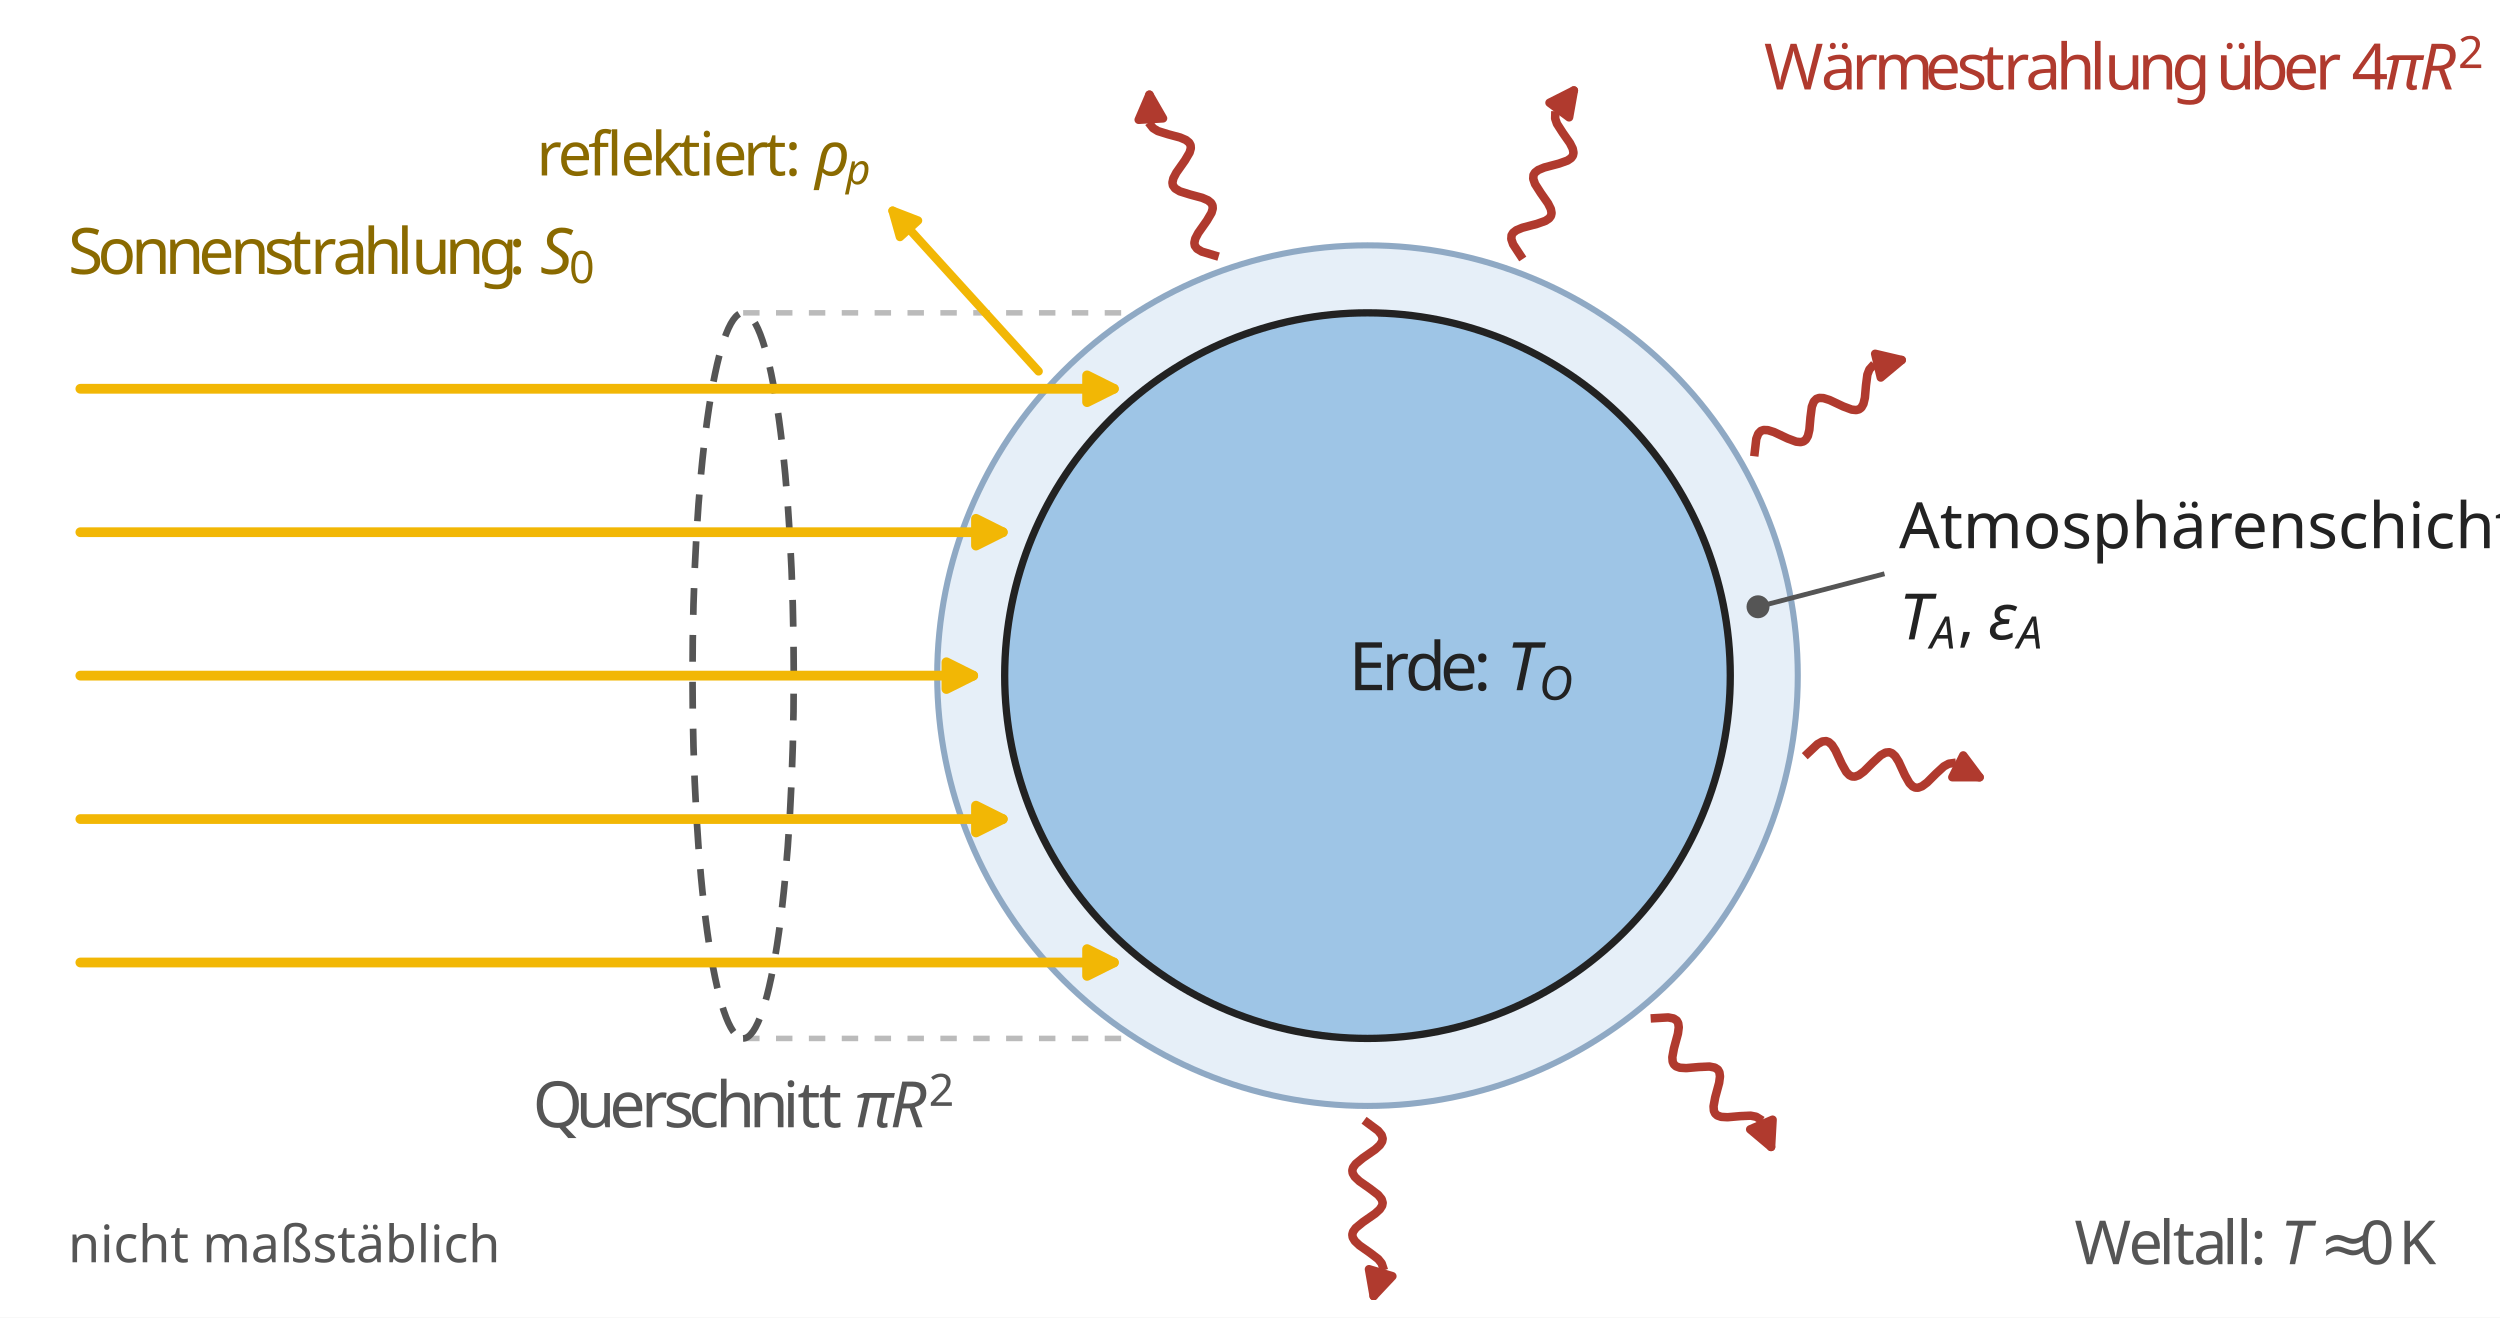
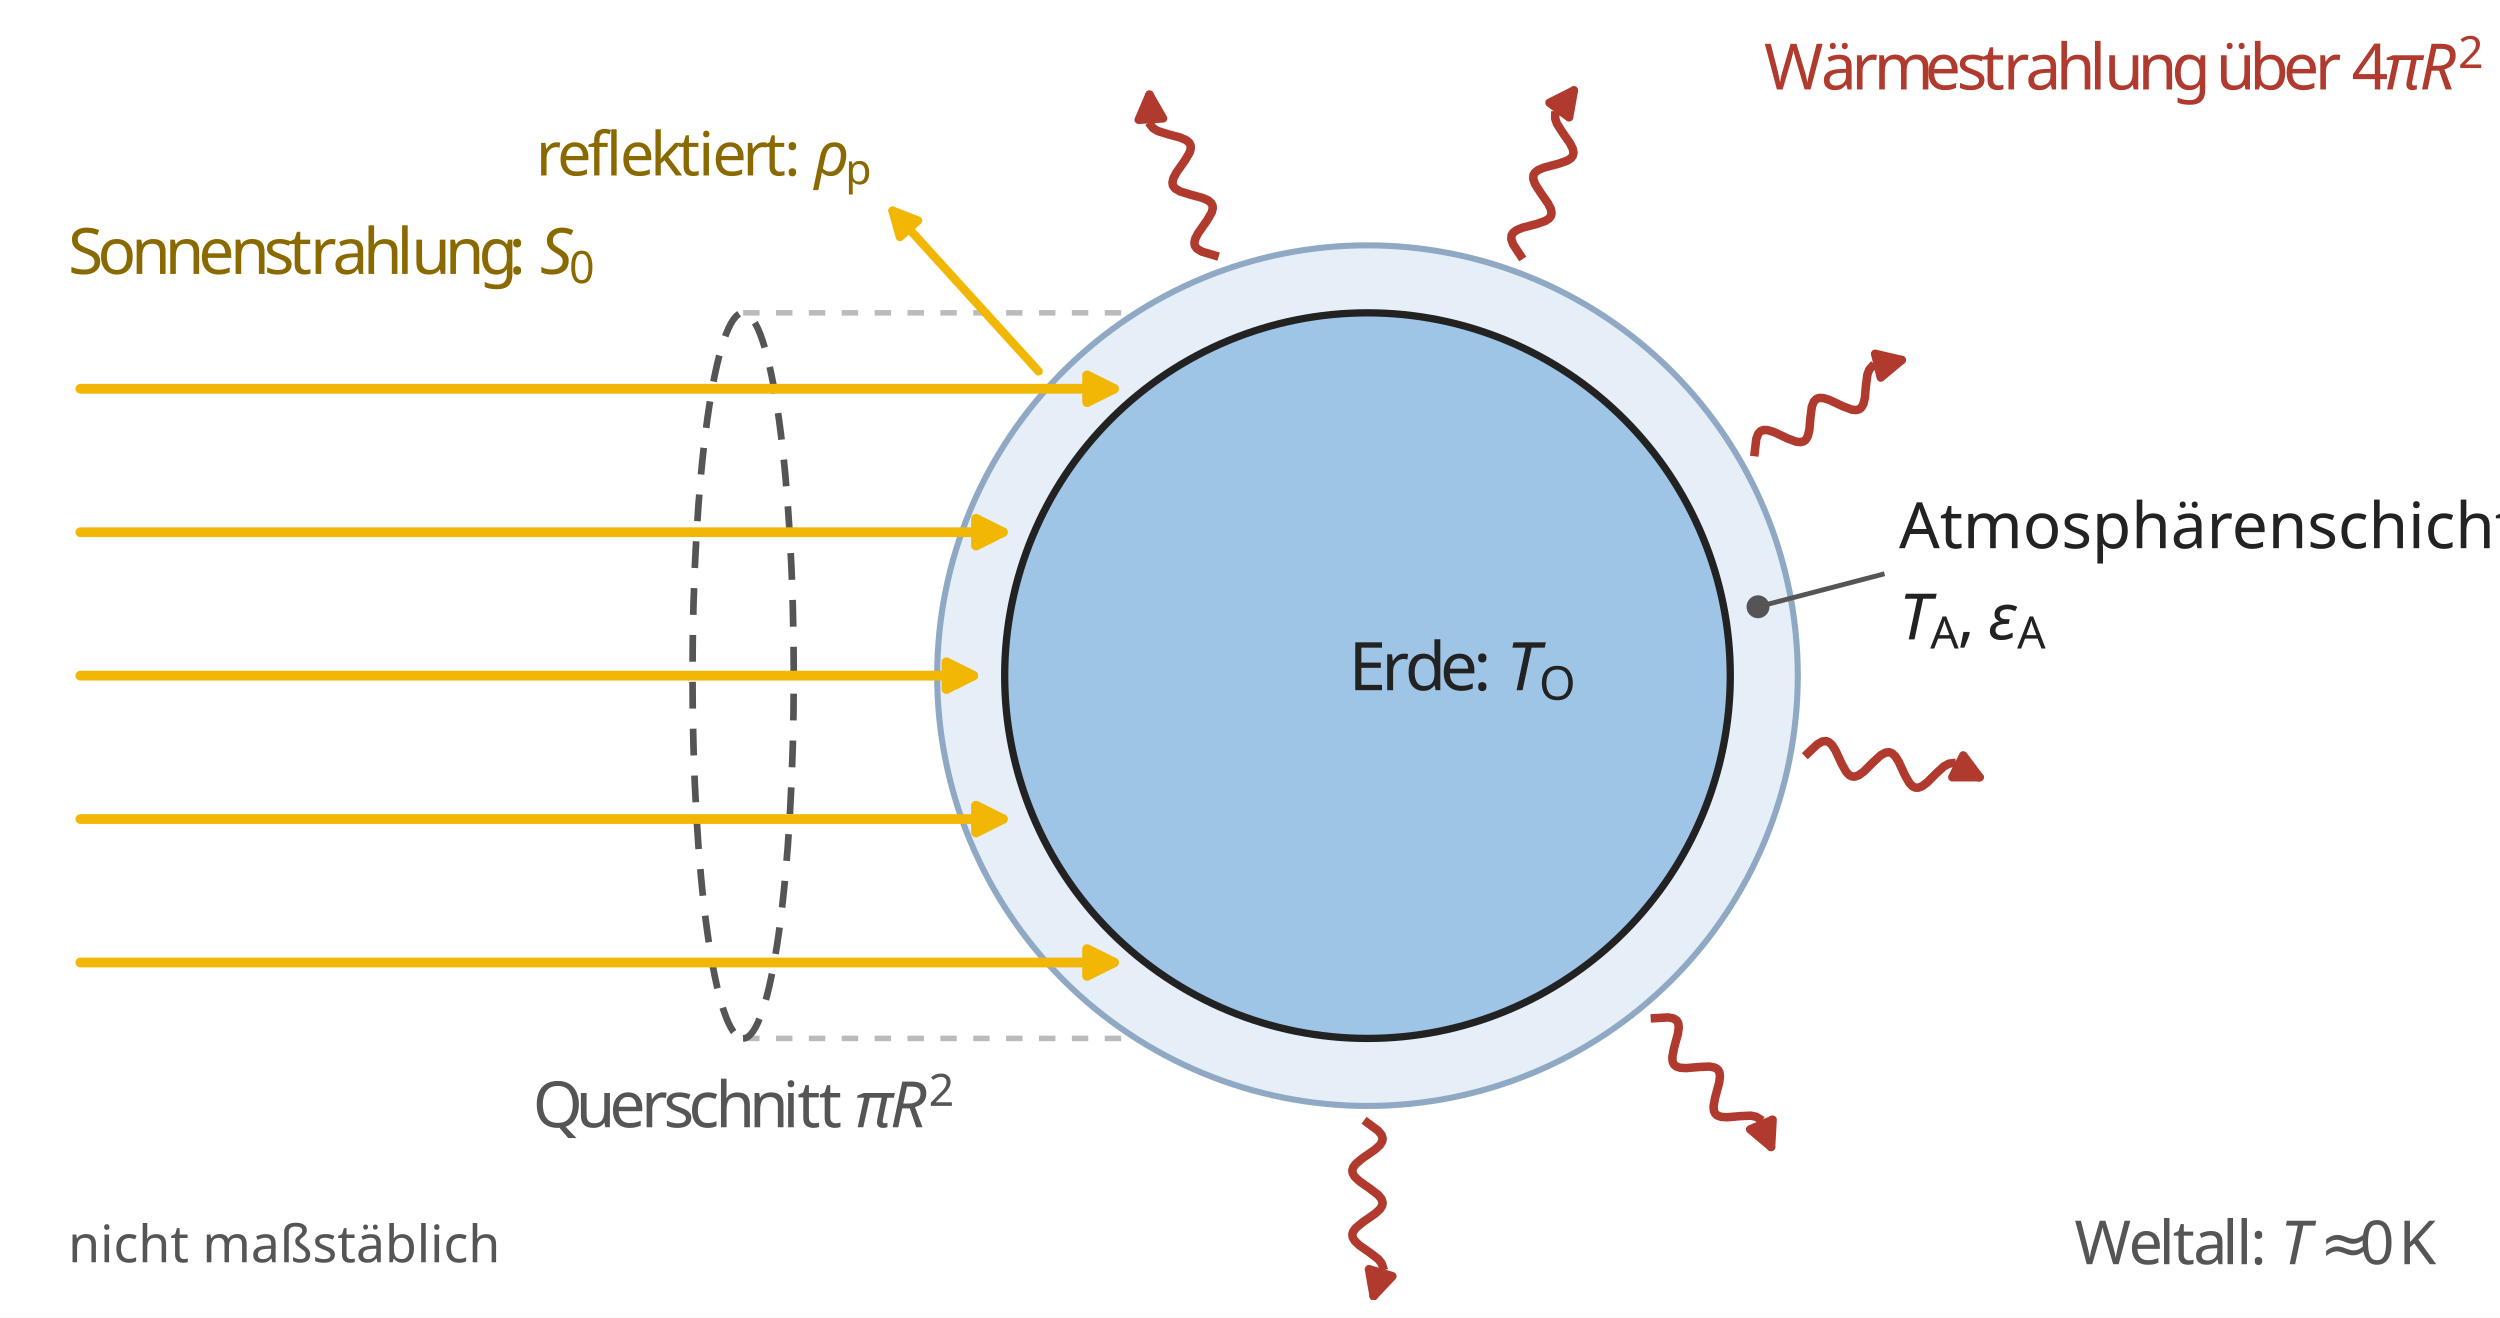
<svg xmlns="http://www.w3.org/2000/svg" width="410.682pt" height="216.432pt" viewBox="0 0 410.682 216.432" version="1.1">
  <defs>
    <style type="text/css">*{stroke-linejoin: round; stroke-linecap: butt}</style>
  </defs>
  <g id="figure_1">
    <g id="patch_1">
      <path d="M 0 216.432  L 410.682 216.432  L 410.682 0  L 0 0  z " style="fill: #ffffff" />
    </g>
    <g id="axes_1">
      <g id="line2d_1">
-         <path d="M 122.076 51.39  L 224.64 51.39  " clip-path="url(#pa3f22eec22)" style="fill: none; stroke-dasharray: 2.7,2.7; stroke-dashoffset: 0; stroke: #bbbbbb; stroke-width: 0.9" />
+         <path d="M 122.076 51.39  L 224.64 51.39  " clip-path="url(#p889235e62c)" style="fill: none; stroke-dasharray: 2.7,2.7; stroke-dashoffset: 0; stroke: #bbbbbb; stroke-width: 0.9" />
      </g>
      <g id="line2d_2">
-         <path d="M 122.076 170.586  L 224.64 170.586  " clip-path="url(#pa3f22eec22)" style="fill: none; stroke-dasharray: 2.7,2.7; stroke-dashoffset: 0; stroke: #bbbbbb; stroke-width: 0.9" />
+         <path d="M 122.076 170.586  L 224.64 170.586  " clip-path="url(#p889235e62c)" style="fill: none; stroke-dasharray: 2.7,2.7; stroke-dashoffset: 0; stroke: #bbbbbb; stroke-width: 0.9" />
      </g>
      <g id="patch_2">
-         <path d="M 224.64 181.674  C 243.386 181.674 261.367 174.226 274.623 160.971  C 287.878 147.715 295.326 129.734 295.326 110.988  C 295.326 92.242 287.878 74.261 274.623 61.005  C 261.367 47.75 243.386 40.302 224.64 40.302  C 205.894 40.302 187.913 47.75 174.657 61.005  C 161.402 74.261 153.954 92.242 153.954 110.988  C 153.954 129.734 161.402 147.715 174.657 160.971  C 187.913 174.226 205.894 181.674 224.64 181.674  z " clip-path="url(#pa3f22eec22)" style="fill: #e6eff8; stroke: #8fa9c4; stroke-linejoin: miter" />
+         <path d="M 224.64 181.674  C 243.386 181.674 261.367 174.226 274.623 160.971  C 287.878 147.715 295.326 129.734 295.326 110.988  C 295.326 92.242 287.878 74.261 274.623 61.005  C 261.367 47.75 243.386 40.302 224.64 40.302  C 205.894 40.302 187.913 47.75 174.657 61.005  C 161.402 74.261 153.954 92.242 153.954 110.988  C 153.954 129.734 161.402 147.715 174.657 160.971  C 187.913 174.226 205.894 181.674 224.64 181.674  z " clip-path="url(#p889235e62c)" style="fill: #e6eff8; stroke: #8fa9c4; stroke-linejoin: miter" />
      </g>
      <g id="text_1">
        <g style="fill: #555555" transform="translate(87.531 185.895)">
          <text>
            <tspan x="0" y="-0.72" style="font-size: 10.5px; font-family: 'Carlito'; fill: #555555">Q</tspan>
            <tspan x="7.065" y="-0.72" style="font-size: 10.5px; font-family: 'Carlito'; fill: #555555">u</tspan>
            <tspan x="12.582" y="-0.72" style="font-size: 10.5px; font-family: 'Carlito'; fill: #555555">e</tspan>
            <tspan x="17.806" y="-0.72" style="font-size: 10.5px; font-family: 'Carlito'; fill: #555555">r</tspan>
            <tspan x="21.467" y="-0.72" style="font-size: 10.5px; font-family: 'Carlito'; fill: #555555">s</tspan>
            <tspan x="25.573" y="-0.72" style="font-size: 10.5px; font-family: 'Carlito'; fill: #555555">c</tspan>
            <tspan x="30.013" y="-0.72" style="font-size: 10.5px; font-family: 'Carlito'; fill: #555555">h</tspan>
            <tspan x="35.53" y="-0.72" style="font-size: 10.5px; font-family: 'Carlito'; fill: #555555">n</tspan>
            <tspan x="41.046" y="-0.72" style="font-size: 10.5px; font-family: 'Carlito'; fill: #555555">i</tspan>
            <tspan x="43.456" y="-0.72" style="font-size: 10.5px; font-family: 'Carlito'; fill: #555555">t</tspan>
            <tspan x="46.973" y="-0.72" style="font-size: 10.5px; font-family: 'Carlito'; fill: #555555">t</tspan>
            <tspan x="50.49" y="-0.72" style="font-size: 10.5px; font-family: 'Carlito'; fill: #555555"> </tspan>
            <tspan x="52.864" y="-0.72" style="font-style: italic; font-size: 10.5px; font-family: 'Carlito'; fill: #555555">π</tspan>
            <tspan x="58.668" y="-0.72" style="font-style: italic; font-size: 10.5px; font-family: 'Carlito'; fill: #555555">R</tspan>
            <tspan x="65.019" y="-4.231" style="font-size: 7.35px; font-family: 'Carlito'; fill: #555555">2</tspan>
          </text>
        </g>
      </g>
      <g id="patch_3">
-         <path d="M 224.64 170.586  C 240.446 170.586 255.606 164.306 266.782 153.13  C 277.958 141.954 284.238 126.794 284.238 110.988  C 284.238 95.182 277.958 80.022 266.782 68.846  C 255.606 57.67 240.446 51.39 224.64 51.39  C 208.834 51.39 193.674 57.67 182.498 68.846  C 171.322 80.022 165.042 95.182 165.042 110.988  C 165.042 126.794 171.322 141.954 182.498 153.13  C 193.674 164.306 208.834 170.586 224.64 170.586  z " clip-path="url(#pa3f22eec22)" style="fill: #9ec5e6; stroke: #222222; stroke-width: 1.2; stroke-linejoin: miter" />
+         <path d="M 224.64 170.586  C 240.446 170.586 255.606 164.306 266.782 153.13  C 277.958 141.954 284.238 126.794 284.238 110.988  C 284.238 95.182 277.958 80.022 266.782 68.846  C 255.606 57.67 240.446 51.39 224.64 51.39  C 208.834 51.39 193.674 57.67 182.498 68.846  C 171.322 80.022 165.042 95.182 165.042 110.988  C 165.042 126.794 171.322 141.954 182.498 153.13  C 193.674 164.306 208.834 170.586 224.64 170.586  z " clip-path="url(#p889235e62c)" style="fill: #9ec5e6; stroke: #222222; stroke-width: 1.2; stroke-linejoin: miter" />
      </g>
      <g id="text_2">
        <g style="fill: #222222" transform="translate(221.571 113.738)">
          <text>
            <tspan x="0" y="-0.359" style="font-size: 11px; font-family: 'Carlito'; fill: #222222">E</tspan>
            <tspan x="5.371" y="-0.359" style="font-size: 11px; font-family: 'Carlito'; fill: #222222">r</tspan>
            <tspan x="9.206" y="-0.359" style="font-size: 11px; font-family: 'Carlito'; fill: #222222">d</tspan>
            <tspan x="14.985" y="-0.359" style="font-size: 11px; font-family: 'Carlito'; fill: #222222">e</tspan>
            <tspan x="20.458" y="-0.359" style="font-size: 11px; font-family: 'Carlito'; fill: #222222">:</tspan>
            <tspan x="23.402" y="-0.359" style="font-size: 11px; font-family: 'Carlito'; fill: #222222"> </tspan>
            <tspan x="25.889" y="-0.359" style="font-style: italic; font-size: 11px; font-family: 'Carlito'; fill: #222222">T</tspan>
-             <tspan x="31.249" y="1.216" style="font-style: italic; font-size: 7.7px; font-family: 'Carlito'; fill: #222222">O</tspan>
+             <tspan x="31.249" y="1.216" style="font-size: 7.7px; font-family: 'Carlito'; fill: #222222">O</tspan>
          </text>
        </g>
      </g>
      <g id="text_3">
        <g style="fill: #8a6a00" transform="translate(11.196 45.699)">
          <text>
            <tspan x="0" y="-0.703" style="font-size: 10.5px; font-family: 'Carlito'; fill: #8a6a00">S</tspan>
            <tspan x="4.824" y="-0.703" style="font-size: 10.5px; font-family: 'Carlito'; fill: #8a6a00">o</tspan>
            <tspan x="10.362" y="-0.703" style="font-size: 10.5px; font-family: 'Carlito'; fill: #8a6a00">n</tspan>
            <tspan x="15.878" y="-0.703" style="font-size: 10.5px; font-family: 'Carlito'; fill: #8a6a00">n</tspan>
            <tspan x="21.395" y="-0.703" style="font-size: 10.5px; font-family: 'Carlito'; fill: #8a6a00">e</tspan>
            <tspan x="26.619" y="-0.703" style="font-size: 10.5px; font-family: 'Carlito'; fill: #8a6a00">n</tspan>
            <tspan x="32.136" y="-0.703" style="font-size: 10.5px; font-family: 'Carlito'; fill: #8a6a00">s</tspan>
            <tspan x="36.242" y="-0.703" style="font-size: 10.5px; font-family: 'Carlito'; fill: #8a6a00">t</tspan>
            <tspan x="39.76" y="-0.703" style="font-size: 10.5px; font-family: 'Carlito'; fill: #8a6a00">r</tspan>
            <tspan x="43.42" y="-0.703" style="font-size: 10.5px; font-family: 'Carlito'; fill: #8a6a00">a</tspan>
            <tspan x="48.45" y="-0.703" style="font-size: 10.5px; font-family: 'Carlito'; fill: #8a6a00">h</tspan>
            <tspan x="53.966" y="-0.703" style="font-size: 10.5px; font-family: 'Carlito'; fill: #8a6a00">l</tspan>
            <tspan x="56.376" y="-0.703" style="font-size: 10.5px; font-family: 'Carlito'; fill: #8a6a00">u</tspan>
            <tspan x="61.893" y="-0.703" style="font-size: 10.5px; font-family: 'Carlito'; fill: #8a6a00">n</tspan>
            <tspan x="67.409" y="-0.703" style="font-size: 10.5px; font-family: 'Carlito'; fill: #8a6a00">g</tspan>
            <tspan x="72.352" y="-0.703" style="font-size: 10.5px; font-family: 'Carlito'; fill: #8a6a00">:</tspan>
            <tspan x="75.161" y="-0.703" style="font-size: 10.5px; font-family: 'Carlito'; fill: #8a6a00"> </tspan>
            <tspan x="77.535" y="-0.703" style="font-style: italic; font-size: 10.5px; font-family: 'Carlito'; fill: #8a6a00">S</tspan>
            <tspan x="82.282" y="0.802" style="font-size: 7.35px; font-family: 'Carlito'; fill: #8a6a00">0</tspan>
          </text>
        </g>
      </g>
      <g id="text_4">
-         <g style="fill: #8a6a00" transform="translate(88.14777 28.892)">
+         <g style="fill: #8a6a00" transform="translate(88.04777 28.892)">
          <text>
            <tspan x="0" y="-0.062" style="font-size: 10px; font-family: 'Carlito'; fill: #8a6a00">r</tspan>
            <tspan x="3.486" y="-0.062" style="font-size: 10px; font-family: 'Carlito'; fill: #8a6a00">e</tspan>
            <tspan x="8.462" y="-0.062" style="font-size: 10px; font-family: 'Carlito'; fill: #8a6a00">f</tspan>
            <tspan x="11.514" y="-0.062" style="font-size: 10px; font-family: 'Carlito'; fill: #8a6a00">l</tspan>
            <tspan x="13.809" y="-0.062" style="font-size: 10px; font-family: 'Carlito'; fill: #8a6a00">e</tspan>
            <tspan x="18.784" y="-0.062" style="font-size: 10px; font-family: 'Carlito'; fill: #8a6a00">k</tspan>
            <tspan x="23.33" y="-0.062" style="font-size: 10px; font-family: 'Carlito'; fill: #8a6a00">t</tspan>
            <tspan x="26.68" y="-0.062" style="font-size: 10px; font-family: 'Carlito'; fill: #8a6a00">i</tspan>
            <tspan x="28.975" y="-0.062" style="font-size: 10px; font-family: 'Carlito'; fill: #8a6a00">e</tspan>
            <tspan x="33.95" y="-0.062" style="font-size: 10px; font-family: 'Carlito'; fill: #8a6a00">r</tspan>
            <tspan x="37.437" y="-0.062" style="font-size: 10px; font-family: 'Carlito'; fill: #8a6a00">t</tspan>
            <tspan x="40.786" y="-0.062" style="font-size: 10px; font-family: 'Carlito'; fill: #8a6a00">:</tspan>
            <tspan x="43.462" y="-0.062" style="font-size: 10px; font-family: 'Carlito'; fill: #8a6a00"> </tspan>
            <tspan x="45.723" y="-0.062" style="font-style: italic; font-size: 10px; font-family: 'Carlito'; fill: #8a6a00">ρ</tspan>
-             <tspan x="50.811" y="1.372" style="font-style: italic; font-size: 7px; font-family: 'Carlito'; fill: #8a6a00">p</tspan>
+             <tspan x="50.811" y="1.372" style="font-size: 7px; font-family: 'Carlito'; fill: #8a6a00">p</tspan>
          </text>
        </g>
      </g>
      <g id="text_5">
        <g style="fill: #b03a2e" transform="translate(289.782 15.417)">
          <text>
            <tspan x="0" y="-0.72" style="font-size: 10.5px; font-family: 'Carlito'; fill: #b03a2e">W</tspan>
            <tspan x="9.341" y="-0.72" style="font-size: 10.5px; font-family: 'Carlito'; fill: #b03a2e">ä</tspan>
            <tspan x="14.371" y="-0.72" style="font-size: 10.5px; font-family: 'Carlito'; fill: #b03a2e">r</tspan>
            <tspan x="18.031" y="-0.72" style="font-size: 10.5px; font-family: 'Carlito'; fill: #b03a2e">m</tspan>
            <tspan x="26.419" y="-0.72" style="font-size: 10.5px; font-family: 'Carlito'; fill: #b03a2e">e</tspan>
            <tspan x="31.644" y="-0.72" style="font-size: 10.5px; font-family: 'Carlito'; fill: #b03a2e">s</tspan>
            <tspan x="35.75" y="-0.72" style="font-size: 10.5px; font-family: 'Carlito'; fill: #b03a2e">t</tspan>
            <tspan x="39.267" y="-0.72" style="font-size: 10.5px; font-family: 'Carlito'; fill: #b03a2e">r</tspan>
            <tspan x="42.928" y="-0.72" style="font-size: 10.5px; font-family: 'Carlito'; fill: #b03a2e">a</tspan>
            <tspan x="47.958" y="-0.72" style="font-size: 10.5px; font-family: 'Carlito'; fill: #b03a2e">h</tspan>
            <tspan x="53.474" y="-0.72" style="font-size: 10.5px; font-family: 'Carlito'; fill: #b03a2e">l</tspan>
            <tspan x="55.884" y="-0.72" style="font-size: 10.5px; font-family: 'Carlito'; fill: #b03a2e">u</tspan>
            <tspan x="61.4" y="-0.72" style="font-size: 10.5px; font-family: 'Carlito'; fill: #b03a2e">n</tspan>
            <tspan x="66.917" y="-0.72" style="font-size: 10.5px; font-family: 'Carlito'; fill: #b03a2e">g</tspan>
            <tspan x="71.859" y="-0.72" style="font-size: 10.5px; font-family: 'Carlito'; fill: #b03a2e"> </tspan>
            <tspan x="74.233" y="-0.72" style="font-size: 10.5px; font-family: 'Carlito'; fill: #b03a2e">ü</tspan>
            <tspan x="79.75" y="-0.72" style="font-size: 10.5px; font-family: 'Carlito'; fill: #b03a2e">b</tspan>
            <tspan x="85.266" y="-0.72" style="font-size: 10.5px; font-family: 'Carlito'; fill: #b03a2e">e</tspan>
            <tspan x="90.491" y="-0.72" style="font-size: 10.5px; font-family: 'Carlito'; fill: #b03a2e">r</tspan>
            <tspan x="94.151" y="-0.72" style="font-size: 10.5px; font-family: 'Carlito'; fill: #b03a2e"> </tspan>
            <tspan x="96.525" y="-0.72" style="font-size: 10.5px; font-family: 'Carlito'; fill: #b03a2e">4</tspan>
            <tspan x="101.847" y="-0.72" style="font-style: italic; font-size: 10.5px; font-family: 'Carlito'; fill: #b03a2e">π</tspan>
            <tspan x="107.651" y="-0.72" style="font-style: italic; font-size: 10.5px; font-family: 'Carlito'; fill: #b03a2e">R</tspan>
            <tspan x="114.002" y="-4.231" style="font-size: 7.35px; font-family: 'Carlito'; fill: #b03a2e">2</tspan>
          </text>
        </g>
      </g>
      <g id="text_6">
        <text style="font-size: 10.5px; font-family: 'Carlito'; text-anchor: start; fill: #222222" x="311.958" y="90.051" transform="rotate(-0 311.958 90.051)">Atmosphärenschicht:</text>
      </g>
      <g id="text_7">
        <g style="fill: #222222" transform="translate(311.958 105.297)">
          <text>
            <tspan x="0" y="-0.266" style="font-style: italic; font-size: 10.5px; font-family: 'Carlito'; fill: #222222">T</tspan>
            <tspan x="14.614" y="-0.266" style="font-style: italic; font-size: 10.5px; font-family: 'Carlito'; fill: #222222">ε</tspan>
-             <tspan x="5.117" y="1.239" style="font-style: italic; font-size: 7.35px; font-family: 'Carlito'; fill: #222222">A</tspan>
-             <tspan x="19.397" y="1.239" style="font-style: italic; font-size: 7.35px; font-family: 'Carlito'; fill: #222222">A</tspan>
+             <tspan x="5.117" y="1.239" style="font-size: 7.35px; font-family: 'Carlito'; fill: #222222">A</tspan>
+             <tspan x="19.397" y="1.239" style="font-size: 7.35px; font-family: 'Carlito'; fill: #222222">A</tspan>
            <tspan x="9.62" y="-0.266" style="font-size: 10.5px; font-family: 'Carlito'; fill: #222222">,</tspan>
            <tspan x="12.24" y="-0.266" style="font-size: 10.5px; font-family: 'Carlito'; fill: #222222"> </tspan>
          </text>
        </g>
      </g>
      <g id="text_8">
        <g style="fill: #555555" transform="translate(340.776 207.736)">
          <text>
            <tspan x="0" y="-0.062" style="font-size: 10px; font-family: 'Carlito'; fill: #555555">W</tspan>
            <tspan x="8.896" y="-0.062" style="font-size: 10px; font-family: 'Carlito'; fill: #555555">e</tspan>
            <tspan x="13.872" y="-0.062" style="font-size: 10px; font-family: 'Carlito'; fill: #555555">l</tspan>
            <tspan x="16.167" y="-0.062" style="font-size: 10px; font-family: 'Carlito'; fill: #555555">t</tspan>
            <tspan x="19.517" y="-0.062" style="font-size: 10px; font-family: 'Carlito'; fill: #555555">a</tspan>
            <tspan x="24.307" y="-0.062" style="font-size: 10px; font-family: 'Carlito'; fill: #555555">l</tspan>
            <tspan x="26.602" y="-0.062" style="font-size: 10px; font-family: 'Carlito'; fill: #555555">l</tspan>
            <tspan x="28.896" y="-0.062" style="font-size: 10px; font-family: 'Carlito'; fill: #555555">:</tspan>
            <tspan x="31.572" y="-0.062" style="font-size: 10px; font-family: 'Carlito'; fill: #555555"> </tspan>
            <tspan x="40.288" y="-0.062" style="font-size: 10px; font-family: 'Carlito'; fill: #555555">≈</tspan>
            <tspan x="46.851" y="-0.062" style="font-size: 10px; font-family: 'Carlito'; fill: #555555">0</tspan>
            <tspan x="53.237" y="-0.062" style="font-size: 10px; font-family: 'Carlito'; fill: #555555">K</tspan>
            <tspan x="33.833" y="-0.062" style="font-style: italic; font-size: 10px; font-family: 'Carlito'; fill: #555555">T</tspan>
          </text>
        </g>
      </g>
      <g id="text_9">
        <text style="font-size: 8.5px; font-family: 'Carlito'; text-anchor: start; fill: #555555" x="11.196" y="207.361" transform="rotate(-0 11.196 207.361)">nicht maßstäblich</text>
      </g>
      <g id="patch_4">
-         <path d="M 122.076 170.586  C 124.281 170.586 126.397 164.306 127.956 153.13  C 129.516 141.954 130.392 126.794 130.392 110.988  C 130.392 95.182 129.516 80.022 127.956 68.846  C 126.397 57.67 124.281 51.39 122.076 51.39  C 119.871 51.39 117.755 57.67 116.196 68.846  C 114.636 80.022 113.76 95.182 113.76 110.988  C 113.76 126.794 114.636 141.954 116.196 153.13  C 117.755 164.306 119.871 170.586 122.076 170.586  L 122.076 170.586  z " clip-path="url(#pa3f22eec22)" style="fill: none; stroke-dasharray: 4.4,3.3; stroke-dashoffset: 0; stroke: #555555; stroke-width: 1.1; stroke-linejoin: miter" />
+         <path d="M 122.076 170.586  C 124.281 170.586 126.397 164.306 127.956 153.13  C 129.516 141.954 130.392 126.794 130.392 110.988  C 130.392 95.182 129.516 80.022 127.956 68.846  C 126.397 57.67 124.281 51.39 122.076 51.39  C 119.871 51.39 117.755 57.67 116.196 68.846  C 114.636 80.022 113.76 95.182 113.76 110.988  C 113.76 126.794 114.636 141.954 116.196 153.13  C 117.755 164.306 119.871 170.586 122.076 170.586  L 122.076 170.586  z " clip-path="url(#p889235e62c)" style="fill: none; stroke-dasharray: 4.4,3.3; stroke-dashoffset: 0; stroke: #555555; stroke-width: 1.1; stroke-linejoin: miter" />
      </g>
      <g id="patch_5">
-         <path d="M 13.197 158.112  Q 98.983 158.112 182.979 158.112  " clip-path="url(#pa3f22eec22)" style="fill: none; stroke: #f2b705; stroke-width: 1.6; stroke-linecap: round" />
-         <path d="M 178.579 155.912  L 182.979 158.112  L 178.579 160.312  z " clip-path="url(#pa3f22eec22)" style="fill: #f2b705; stroke: #f2b705; stroke-width: 1.6; stroke-linecap: round" />
+         <path d="M 13.197 158.112  Q 98.983 158.112 182.979 158.112  " clip-path="url(#p889235e62c)" style="fill: none; stroke: #f2b705; stroke-width: 1.6; stroke-linecap: round" />
+         <path d="M 178.579 155.912  L 182.979 158.112  L 178.579 160.312  z " clip-path="url(#p889235e62c)" style="fill: #f2b705; stroke: #f2b705; stroke-width: 1.6; stroke-linecap: round" />
      </g>
      <g id="patch_6">
-         <path d="M 13.198 134.55  Q 89.857 134.55 164.727 134.55  " clip-path="url(#pa3f22eec22)" style="fill: none; stroke: #f2b705; stroke-width: 1.6; stroke-linecap: round" />
-         <path d="M 160.327 132.35  L 164.727 134.55  L 160.327 136.75  z " clip-path="url(#pa3f22eec22)" style="fill: #f2b705; stroke: #f2b705; stroke-width: 1.6; stroke-linecap: round" />
+         <path d="M 13.198 134.55  Q 89.857 134.55 164.727 134.55  " clip-path="url(#p889235e62c)" style="fill: none; stroke: #f2b705; stroke-width: 1.6; stroke-linecap: round" />
+         <path d="M 160.327 132.35  L 164.727 134.55  L 160.327 136.75  z " clip-path="url(#p889235e62c)" style="fill: #f2b705; stroke: #f2b705; stroke-width: 1.6; stroke-linecap: round" />
      </g>
      <g id="patch_7">
-         <path d="M 13.192 110.988  Q 87.425 110.988 159.87 110.988  " clip-path="url(#pa3f22eec22)" style="fill: none; stroke: #f2b705; stroke-width: 1.6; stroke-linecap: round" />
-         <path d="M 155.47 108.788  L 159.87 110.988  L 155.47 113.188  z " clip-path="url(#pa3f22eec22)" style="fill: #f2b705; stroke: #f2b705; stroke-width: 1.6; stroke-linecap: round" />
+         <path d="M 13.192 110.988  Q 87.425 110.988 159.87 110.988  " clip-path="url(#p889235e62c)" style="fill: none; stroke: #f2b705; stroke-width: 1.6; stroke-linecap: round" />
+         <path d="M 155.47 108.788  L 159.87 110.988  L 155.47 113.188  z " clip-path="url(#p889235e62c)" style="fill: #f2b705; stroke: #f2b705; stroke-width: 1.6; stroke-linecap: round" />
      </g>
      <g id="patch_8">
-         <path d="M 13.198 87.426  Q 89.857 87.426 164.727 87.426  " clip-path="url(#pa3f22eec22)" style="fill: none; stroke: #f2b705; stroke-width: 1.6; stroke-linecap: round" />
-         <path d="M 160.327 85.226  L 164.727 87.426  L 160.327 89.626  z " clip-path="url(#pa3f22eec22)" style="fill: #f2b705; stroke: #f2b705; stroke-width: 1.6; stroke-linecap: round" />
+         <path d="M 13.198 87.426  Q 89.857 87.426 164.727 87.426  " clip-path="url(#p889235e62c)" style="fill: none; stroke: #f2b705; stroke-width: 1.6; stroke-linecap: round" />
+         <path d="M 160.327 85.226  L 164.727 87.426  L 160.327 89.626  z " clip-path="url(#p889235e62c)" style="fill: #f2b705; stroke: #f2b705; stroke-width: 1.6; stroke-linecap: round" />
      </g>
      <g id="patch_9">
-         <path d="M 13.197 63.864  Q 98.983 63.864 182.979 63.864  " clip-path="url(#pa3f22eec22)" style="fill: none; stroke: #f2b705; stroke-width: 1.6; stroke-linecap: round" />
-         <path d="M 178.579 61.664  L 182.979 63.864  L 178.579 66.064  z " clip-path="url(#pa3f22eec22)" style="fill: #f2b705; stroke: #f2b705; stroke-width: 1.6; stroke-linecap: round" />
+         <path d="M 13.197 63.864  Q 98.983 63.864 182.979 63.864  " clip-path="url(#p889235e62c)" style="fill: none; stroke: #f2b705; stroke-width: 1.6; stroke-linecap: round" />
+         <path d="M 178.579 61.664  L 182.979 63.864  L 178.579 66.064  z " clip-path="url(#p889235e62c)" style="fill: #f2b705; stroke: #f2b705; stroke-width: 1.6; stroke-linecap: round" />
      </g>
      <g id="patch_10">
-         <path d="M 170.609 60.998  Q 158.093 47.231 146.629 34.621  " clip-path="url(#pa3f22eec22)" style="fill: none; stroke: #f2b705; stroke-width: 1.4; stroke-linecap: round" />
-         <path d="M 147.84 38.926  L 146.629 34.621  L 150.8 36.235  z " clip-path="url(#pa3f22eec22)" style="fill: #f2b705; stroke: #f2b705; stroke-width: 1.4; stroke-linecap: round" />
+         <path d="M 170.609 60.998  Q 158.093 47.231 146.629 34.621  " clip-path="url(#p889235e62c)" style="fill: none; stroke: #f2b705; stroke-width: 1.4; stroke-linecap: round" />
+         <path d="M 147.84 38.926  L 146.629 34.621  L 150.8 36.235  z " clip-path="url(#p889235e62c)" style="fill: #f2b705; stroke: #f2b705; stroke-width: 1.4; stroke-linecap: round" />
      </g>
      <g id="line2d_3">
-         <path d="M 199.516 41.96  L 197.427 41.334  L 196.642 40.864  L 196.281 40.365  L 196.201 39.891  L 196.351 39.206  L 196.836 38.274  L 198.267 36.241  L 199.021 34.958  L 199.22 34.256  L 199.184 33.765  L 198.963 33.341  L 198.434 32.904  L 197.486 32.493  L 195.495 31.957  L 193.819 31.434  L 193.036 30.963  L 192.677 30.463  L 192.598 29.988  L 192.75 29.303  L 193.236 28.369  L 194.668 26.336  L 195.42 25.055  L 195.618 24.353  L 195.581 23.862  L 195.358 23.439  L 194.826 23.003  L 193.877 22.592  L 191.885 22.057  L 190.21 21.533  L 189.429 21.061  L 189.121 20.669  L 189.121 20.669  " clip-path="url(#pa3f22eec22)" style="fill: none; stroke: #b03a2e; stroke-width: 1.4; stroke-linecap: square" />
+         <path d="M 199.516 41.96  L 197.427 41.334  L 196.642 40.864  L 196.281 40.365  L 196.201 39.891  L 196.351 39.206  L 196.836 38.274  L 198.267 36.241  L 199.021 34.958  L 199.22 34.256  L 199.184 33.765  L 198.963 33.341  L 198.434 32.904  L 197.486 32.493  L 195.495 31.957  L 193.819 31.434  L 193.036 30.963  L 192.677 30.463  L 192.598 29.988  L 192.75 29.303  L 193.236 28.369  L 194.668 26.336  L 195.42 25.055  L 195.618 24.353  L 195.581 23.862  L 195.358 23.439  L 194.826 23.003  L 193.877 22.592  L 191.885 22.057  L 190.21 21.533  L 189.429 21.061  L 189.121 20.669  L 189.121 20.669  " clip-path="url(#p889235e62c)" style="fill: none; stroke: #b03a2e; stroke-width: 1.4; stroke-linecap: square" />
      </g>
      <g id="patch_11">
-         <path d="M 189.004 18.677  Q 188.867 16.339 188.822 15.564  " clip-path="url(#pa3f22eec22)" style="fill: none; stroke: #b03a2e; stroke-width: 1.4; stroke-linecap: round" />
-         <path d="M 187.059 19.674  L 188.822 15.564  L 191.052 19.44  z " clip-path="url(#pa3f22eec22)" style="fill: #b03a2e; stroke: #b03a2e; stroke-width: 1.4; stroke-linecap: round" />
+         <path d="M 189.004 18.677  Q 188.867 16.339 188.822 15.564  " clip-path="url(#p889235e62c)" style="fill: none; stroke: #b03a2e; stroke-width: 1.4; stroke-linecap: round" />
+         <path d="M 187.059 19.674  L 188.822 15.564  L 191.052 19.44  z " clip-path="url(#p889235e62c)" style="fill: #b03a2e; stroke: #b03a2e; stroke-width: 1.4; stroke-linecap: round" />
      </g>
      <g id="line2d_4">
-         <path d="M 249.764 41.96  L 248.566 40.138  L 248.267 39.273  L 248.311 38.659  L 248.555 38.244  L 249.11 37.816  L 250.08 37.413  L 252.484 36.776  L 253.885 36.278  L 254.49 35.868  L 254.778 35.469  L 254.881 35.002  L 254.756 34.327  L 254.295 33.403  L 253.113 31.713  L 252.166 30.234  L 251.869 29.37  L 251.915 28.757  L 252.16 28.342  L 252.717 27.915  L 253.69 27.513  L 256.093 26.876  L 257.493 26.377  L 258.096 25.966  L 258.383 25.567  L 258.483 25.1  L 258.357 24.424  L 257.894 23.499  L 256.712 21.809  L 255.766 20.33  L 255.471 19.467  L 255.486 18.969  L 255.486 18.969  " clip-path="url(#pa3f22eec22)" style="fill: none; stroke: #b03a2e; stroke-width: 1.4; stroke-linecap: square" />
+         <path d="M 249.764 41.96  L 248.566 40.138  L 248.267 39.273  L 248.311 38.659  L 248.555 38.244  L 249.11 37.816  L 250.08 37.413  L 252.484 36.776  L 253.885 36.278  L 254.49 35.868  L 254.778 35.469  L 254.881 35.002  L 254.756 34.327  L 254.295 33.403  L 253.113 31.713  L 252.166 30.234  L 251.869 29.37  L 251.915 28.757  L 252.16 28.342  L 252.717 27.915  L 253.69 27.513  L 256.093 26.876  L 257.493 26.377  L 258.096 25.966  L 258.383 25.567  L 258.483 25.1  L 258.357 24.424  L 257.894 23.499  L 256.712 21.809  L 255.766 20.33  L 255.471 19.467  L 255.486 18.969  L 255.486 18.969  " clip-path="url(#p889235e62c)" style="fill: none; stroke: #b03a2e; stroke-width: 1.4; stroke-linecap: square" />
      </g>
      <g id="patch_12">
-         <path d="M 256.678 17.367  Q 258.075 15.488 258.539 14.865  " clip-path="url(#pa3f22eec22)" style="fill: none; stroke: #b03a2e; stroke-width: 1.4; stroke-linecap: round" />
-         <path d="M 254.547 16.881  L 258.539 14.865  L 257.756 19.269  z " clip-path="url(#pa3f22eec22)" style="fill: #b03a2e; stroke: #b03a2e; stroke-width: 1.4; stroke-linecap: round" />
+         <path d="M 256.678 17.367  Q 258.075 15.488 258.539 14.865  " clip-path="url(#p889235e62c)" style="fill: none; stroke: #b03a2e; stroke-width: 1.4; stroke-linecap: round" />
+         <path d="M 254.547 16.881  L 258.539 14.865  L 257.756 19.269  z " clip-path="url(#p889235e62c)" style="fill: #b03a2e; stroke: #b03a2e; stroke-width: 1.4; stroke-linecap: round" />
      </g>
      <g id="line2d_5">
-         <path d="M 288.256 74.259  L 288.51 72.093  L 288.837 71.238  L 289.265 70.796  L 289.719 70.635  L 290.419 70.664  L 291.422 70.979  L 293.672 72.036  L 295.066 72.555  L 295.793 72.63  L 296.27 72.509  L 296.648 72.218  L 296.987 71.621  L 297.227 70.616  L 297.409 68.562  L 297.634 66.82  L 297.962 65.968  L 298.391 65.527  L 298.846 65.367  L 299.547 65.398  L 300.55 65.715  L 302.801 66.772  L 304.194 67.29  L 304.92 67.363  L 305.396 67.241  L 305.774 66.948  L 306.111 66.349  L 306.351 65.343  L 306.532 63.288  L 306.757 61.548  L 307.086 60.697  L 307.419 60.325  L 307.419 60.325  " clip-path="url(#pa3f22eec22)" style="fill: none; stroke: #b03a2e; stroke-width: 1.4; stroke-linecap: square" />
+         <path d="M 288.256 74.259  L 288.51 72.093  L 288.837 71.238  L 289.265 70.796  L 289.719 70.635  L 290.419 70.664  L 291.422 70.979  L 293.672 72.036  L 295.066 72.555  L 295.793 72.63  L 296.27 72.509  L 296.648 72.218  L 296.987 71.621  L 297.227 70.616  L 297.409 68.562  L 297.634 66.82  L 297.962 65.968  L 298.391 65.527  L 298.846 65.367  L 299.547 65.398  L 300.55 65.715  L 302.801 66.772  L 304.194 67.29  L 304.92 67.363  L 305.396 67.241  L 305.774 66.948  L 306.111 66.349  L 306.351 65.343  L 306.532 63.288  L 306.757 61.548  L 307.086 60.697  L 307.419 60.325  L 307.419 60.325  " clip-path="url(#p889235e62c)" style="fill: none; stroke: #b03a2e; stroke-width: 1.4; stroke-linecap: square" />
      </g>
      <g id="patch_13">
-         <path d="M 309.361 59.864  Q 311.639 59.323 312.394 59.144  " clip-path="url(#pa3f22eec22)" style="fill: none; stroke: #b03a2e; stroke-width: 1.4; stroke-linecap: round" />
-         <path d="M 308.041 58.122  L 312.394 59.144  L 308.964 62.013  z " clip-path="url(#pa3f22eec22)" style="fill: #b03a2e; stroke: #b03a2e; stroke-width: 1.4; stroke-linecap: round" />
+         <path d="M 309.361 59.864  Q 311.639 59.323 312.394 59.144  " clip-path="url(#p889235e62c)" style="fill: none; stroke: #b03a2e; stroke-width: 1.4; stroke-linecap: round" />
+         <path d="M 308.041 58.122  L 312.394 59.144  L 308.964 62.013  z " clip-path="url(#p889235e62c)" style="fill: #b03a2e; stroke: #b03a2e; stroke-width: 1.4; stroke-linecap: round" />
      </g>
      <g id="line2d_6">
-         <path d="M 296.982 123.744  L 298.568 122.248  L 299.368 121.803  L 299.98 121.74  L 300.432 121.908  L 300.95 122.38  L 301.515 123.266  L 302.56 125.522  L 303.293 126.816  L 303.802 127.34  L 304.245 127.555  L 304.723 127.574  L 305.366 127.335  L 306.196 126.72  L 307.655 125.263  L 308.947 124.073  L 309.746 123.631  L 310.358 123.569  L 310.809 123.739  L 311.327 124.213  L 311.892 125.101  L 312.936 127.358  L 313.67 128.65  L 314.179 129.172  L 314.623 129.385  L 315.1 129.403  L 315.744 129.161  L 316.574 128.544  L 318.034 127.087  L 319.325 125.899  L 320.124 125.458  L 320.618 125.387  L 320.618 125.387  " clip-path="url(#pa3f22eec22)" style="fill: none; stroke: #b03a2e; stroke-width: 1.4; stroke-linecap: square" />
+         <path d="M 296.982 123.744  L 298.568 122.248  L 299.368 121.803  L 299.98 121.74  L 300.432 121.908  L 300.95 122.38  L 301.515 123.266  L 302.56 125.522  L 303.293 126.816  L 303.802 127.34  L 304.245 127.555  L 304.723 127.574  L 305.366 127.335  L 306.196 126.72  L 307.655 125.263  L 308.947 124.073  L 309.746 123.631  L 310.358 123.569  L 310.809 123.739  L 311.327 124.213  L 311.892 125.101  L 312.936 127.358  L 313.67 128.65  L 314.179 129.172  L 314.623 129.385  L 315.1 129.403  L 315.744 129.161  L 316.574 128.544  L 318.034 127.087  L 319.325 125.899  L 320.124 125.458  L 320.618 125.387  L 320.618 125.387  " clip-path="url(#p889235e62c)" style="fill: none; stroke: #b03a2e; stroke-width: 1.4; stroke-linecap: square" />
      </g>
      <g id="patch_14">
-         <path d="M 322.402 126.282  Q 324.495 127.332 325.189 127.68  " clip-path="url(#pa3f22eec22)" style="fill: none; stroke: #b03a2e; stroke-width: 1.4; stroke-linecap: round" />
-         <path d="M 322.51 124.099  L 325.189 127.68  L 320.717 127.674  z " clip-path="url(#pa3f22eec22)" style="fill: #b03a2e; stroke: #b03a2e; stroke-width: 1.4; stroke-linecap: round" />
+         <path d="M 322.402 126.282  Q 324.495 127.332 325.189 127.68  " clip-path="url(#p889235e62c)" style="fill: none; stroke: #b03a2e; stroke-width: 1.4; stroke-linecap: round" />
+         <path d="M 322.51 124.099  L 325.189 127.68  L 320.717 127.674  z " clip-path="url(#p889235e62c)" style="fill: #b03a2e; stroke: #b03a2e; stroke-width: 1.4; stroke-linecap: round" />
      </g>
      <g id="line2d_7">
-         <path d="M 271.858 167.26  L 274.035 167.134  L 274.933 167.307  L 275.443 167.652  L 275.681 168.071  L 275.774 168.765  L 275.637 169.808  L 274.988 172.207  L 274.718 173.67  L 274.771 174.399  L 274.972 174.848  L 275.325 175.17  L 275.972 175.4  L 277.003 175.462  L 279.057 175.284  L 280.812 175.203  L 281.709 175.378  L 282.217 175.724  L 282.453 176.144  L 282.545 176.84  L 282.407 177.883  L 281.757 180.284  L 281.489 181.745  L 281.543 182.472  L 281.746 182.921  L 282.1 183.242  L 282.748 183.47  L 283.781 183.531  L 285.836 183.353  L 287.589 183.273  L 288.484 183.449  L 288.908 183.711  L 288.908 183.711  " clip-path="url(#pa3f22eec22)" style="fill: none; stroke: #b03a2e; stroke-width: 1.4; stroke-linecap: square" />
+         <path d="M 271.858 167.26  L 274.035 167.134  L 274.933 167.307  L 275.443 167.652  L 275.681 168.071  L 275.774 168.765  L 275.637 169.808  L 274.988 172.207  L 274.718 173.67  L 274.771 174.399  L 274.972 174.848  L 275.325 175.17  L 275.972 175.4  L 277.003 175.462  L 279.057 175.284  L 280.812 175.203  L 281.709 175.378  L 282.217 175.724  L 282.453 176.144  L 282.545 176.84  L 282.407 177.883  L 281.757 180.284  L 281.489 181.745  L 281.543 182.472  L 281.746 182.921  L 282.1 183.242  L 282.748 183.47  L 283.781 183.531  L 285.836 183.353  L 287.589 183.273  L 288.484 183.449  L 288.908 183.711  L 288.908 183.711  " clip-path="url(#p889235e62c)" style="fill: none; stroke: #b03a2e; stroke-width: 1.4; stroke-linecap: square" />
      </g>
      <g id="patch_15">
-         <path d="M 289.699 185.544  Q 290.627 187.694 290.935 188.406  " clip-path="url(#pa3f22eec22)" style="fill: none; stroke: #b03a2e; stroke-width: 1.4; stroke-linecap: round" />
-         <path d="M 291.186 183.941  L 290.935 188.406  L 287.513 185.527  z " clip-path="url(#pa3f22eec22)" style="fill: #b03a2e; stroke: #b03a2e; stroke-width: 1.4; stroke-linecap: round" />
+         <path d="M 289.699 185.544  Q 290.627 187.694 290.935 188.406  " clip-path="url(#p889235e62c)" style="fill: none; stroke: #b03a2e; stroke-width: 1.4; stroke-linecap: round" />
+         <path d="M 291.186 183.941  L 290.935 188.406  L 287.513 185.527  z " clip-path="url(#p889235e62c)" style="fill: #b03a2e; stroke: #b03a2e; stroke-width: 1.4; stroke-linecap: round" />
      </g>
      <g id="line2d_8">
-         <path d="M 224.64 184.446  L 226.389 185.748  L 226.966 186.459  L 227.134 187.051  L 227.047 187.524  L 226.672 188.116  L 225.898 188.827  L 223.857 190.248  L 222.711 191.195  L 222.283 191.787  L 222.148 192.261  L 222.212 192.734  L 222.559 193.326  L 223.309 194.037  L 224.997 195.221  L 226.393 196.286  L 226.968 196.997  L 227.135 197.589  L 227.046 198.062  L 226.669 198.654  L 225.892 199.365  L 223.852 200.785  L 222.707 201.733  L 222.281 202.325  L 222.148 202.798  L 222.213 203.272  L 222.563 203.864  L 223.315 204.574  L 225.004 205.758  L 226.398 206.824  L 226.97 207.534  L 227.126 208.008  L 227.126 208.008  " clip-path="url(#pa3f22eec22)" style="fill: none; stroke: #b03a2e; stroke-width: 1.4; stroke-linecap: square" />
+         <path d="M 224.64 184.446  L 226.389 185.748  L 226.966 186.459  L 227.134 187.051  L 227.047 187.524  L 226.672 188.116  L 225.898 188.827  L 223.857 190.248  L 222.711 191.195  L 222.283 191.787  L 222.148 192.261  L 222.212 192.734  L 222.559 193.326  L 223.309 194.037  L 224.997 195.221  L 226.393 196.286  L 226.968 196.997  L 227.135 197.589  L 227.046 198.062  L 226.669 198.654  L 225.892 199.365  L 223.852 200.785  L 222.707 201.733  L 222.281 202.325  L 222.148 202.798  L 222.213 203.272  L 222.563 203.864  L 223.315 204.574  L 225.004 205.758  L 226.398 206.824  L 226.97 207.534  L 227.126 208.008  L 227.126 208.008  " clip-path="url(#p889235e62c)" style="fill: none; stroke: #b03a2e; stroke-width: 1.4; stroke-linecap: square" />
      </g>
      <g id="patch_16">
-         <path d="M 226.554 209.921  Q 225.884 212.164 225.661 212.908  " clip-path="url(#pa3f22eec22)" style="fill: none; stroke: #b03a2e; stroke-width: 1.4; stroke-linecap: round" />
-         <path d="M 228.723 209.648  L 225.661 212.908  L 224.891 208.502  z " clip-path="url(#pa3f22eec22)" style="fill: #b03a2e; stroke: #b03a2e; stroke-width: 1.4; stroke-linecap: round" />
+         <path d="M 226.554 209.921  Q 225.884 212.164 225.661 212.908  " clip-path="url(#p889235e62c)" style="fill: none; stroke: #b03a2e; stroke-width: 1.4; stroke-linecap: round" />
+         <path d="M 228.723 209.648  L 225.661 212.908  L 224.891 208.502  z " clip-path="url(#p889235e62c)" style="fill: #b03a2e; stroke: #b03a2e; stroke-width: 1.4; stroke-linecap: round" />
      </g>
      <g id="line2d_9">
-         <path d="M 288.792 99.676  L 309.186 94.356  " clip-path="url(#pa3f22eec22)" style="fill: none; stroke: #555555; stroke-width: 0.8; stroke-linecap: square" />
+         <path d="M 288.792 99.676  L 309.186 94.356  " clip-path="url(#p889235e62c)" style="fill: none; stroke: #555555; stroke-width: 0.8; stroke-linecap: square" />
      </g>
      <g id="patch_17">
-         <path d="M 288.792 101.062  C 289.16 101.062 289.512 100.916 289.772 100.656  C 290.032 100.396 290.178 100.044 290.178 99.676  C 290.178 99.309 290.032 98.956 289.772 98.696  C 289.512 98.436 289.16 98.29 288.792 98.29  C 288.425 98.29 288.072 98.436 287.812 98.696  C 287.552 98.956 287.406 99.309 287.406 99.676  C 287.406 100.044 287.552 100.396 287.812 100.656  C 288.072 100.916 288.425 101.062 288.792 101.062  z " clip-path="url(#pa3f22eec22)" style="fill: #555555; stroke: #555555; stroke-linejoin: miter" />
+         <path d="M 288.792 101.062  C 289.16 101.062 289.512 100.916 289.772 100.656  C 290.032 100.396 290.178 100.044 290.178 99.676  C 290.178 99.309 290.032 98.956 289.772 98.696  C 289.512 98.436 289.16 98.29 288.792 98.29  C 288.425 98.29 288.072 98.436 287.812 98.696  C 287.552 98.956 287.406 99.309 287.406 99.676  C 287.406 100.044 287.552 100.396 287.812 100.656  C 288.072 100.916 288.425 101.062 288.792 101.062  z " clip-path="url(#p889235e62c)" style="fill: #555555; stroke: #555555; stroke-linejoin: miter" />
      </g>
    </g>
  </g>
  <defs>
-     <clipPath id="pa3f22eec22">
+     <clipPath id="p889235e62c">
      <rect x="2.88" y="2.88" width="399.168" height="210.672" />
    </clipPath>
  </defs>
</svg>
